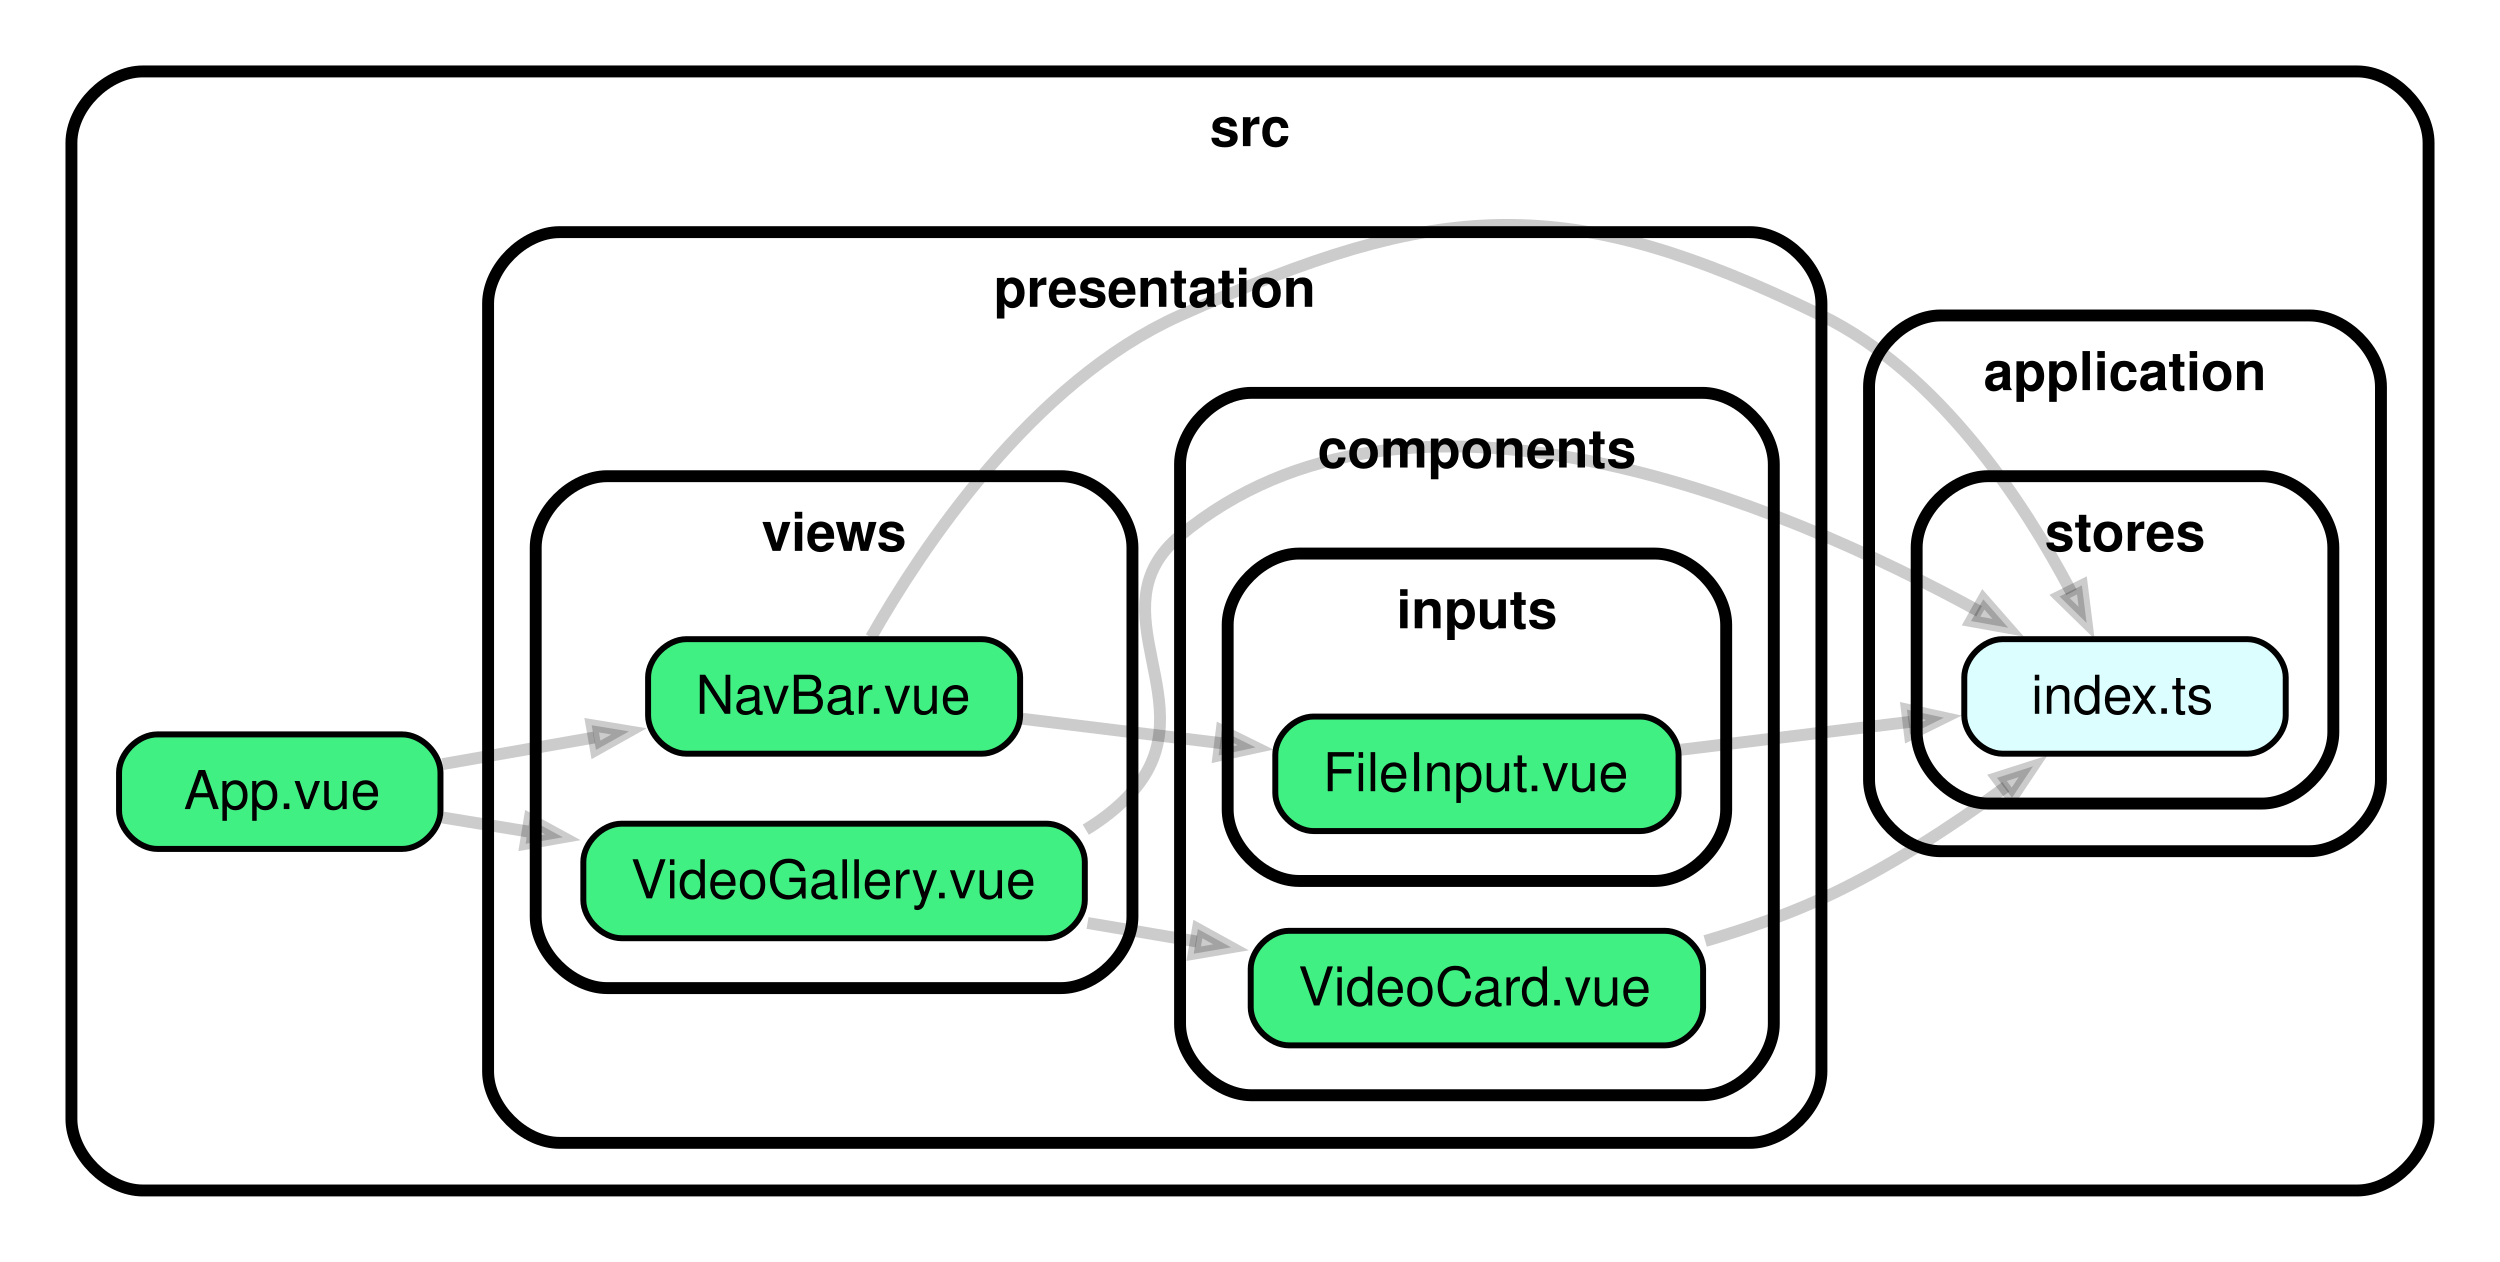
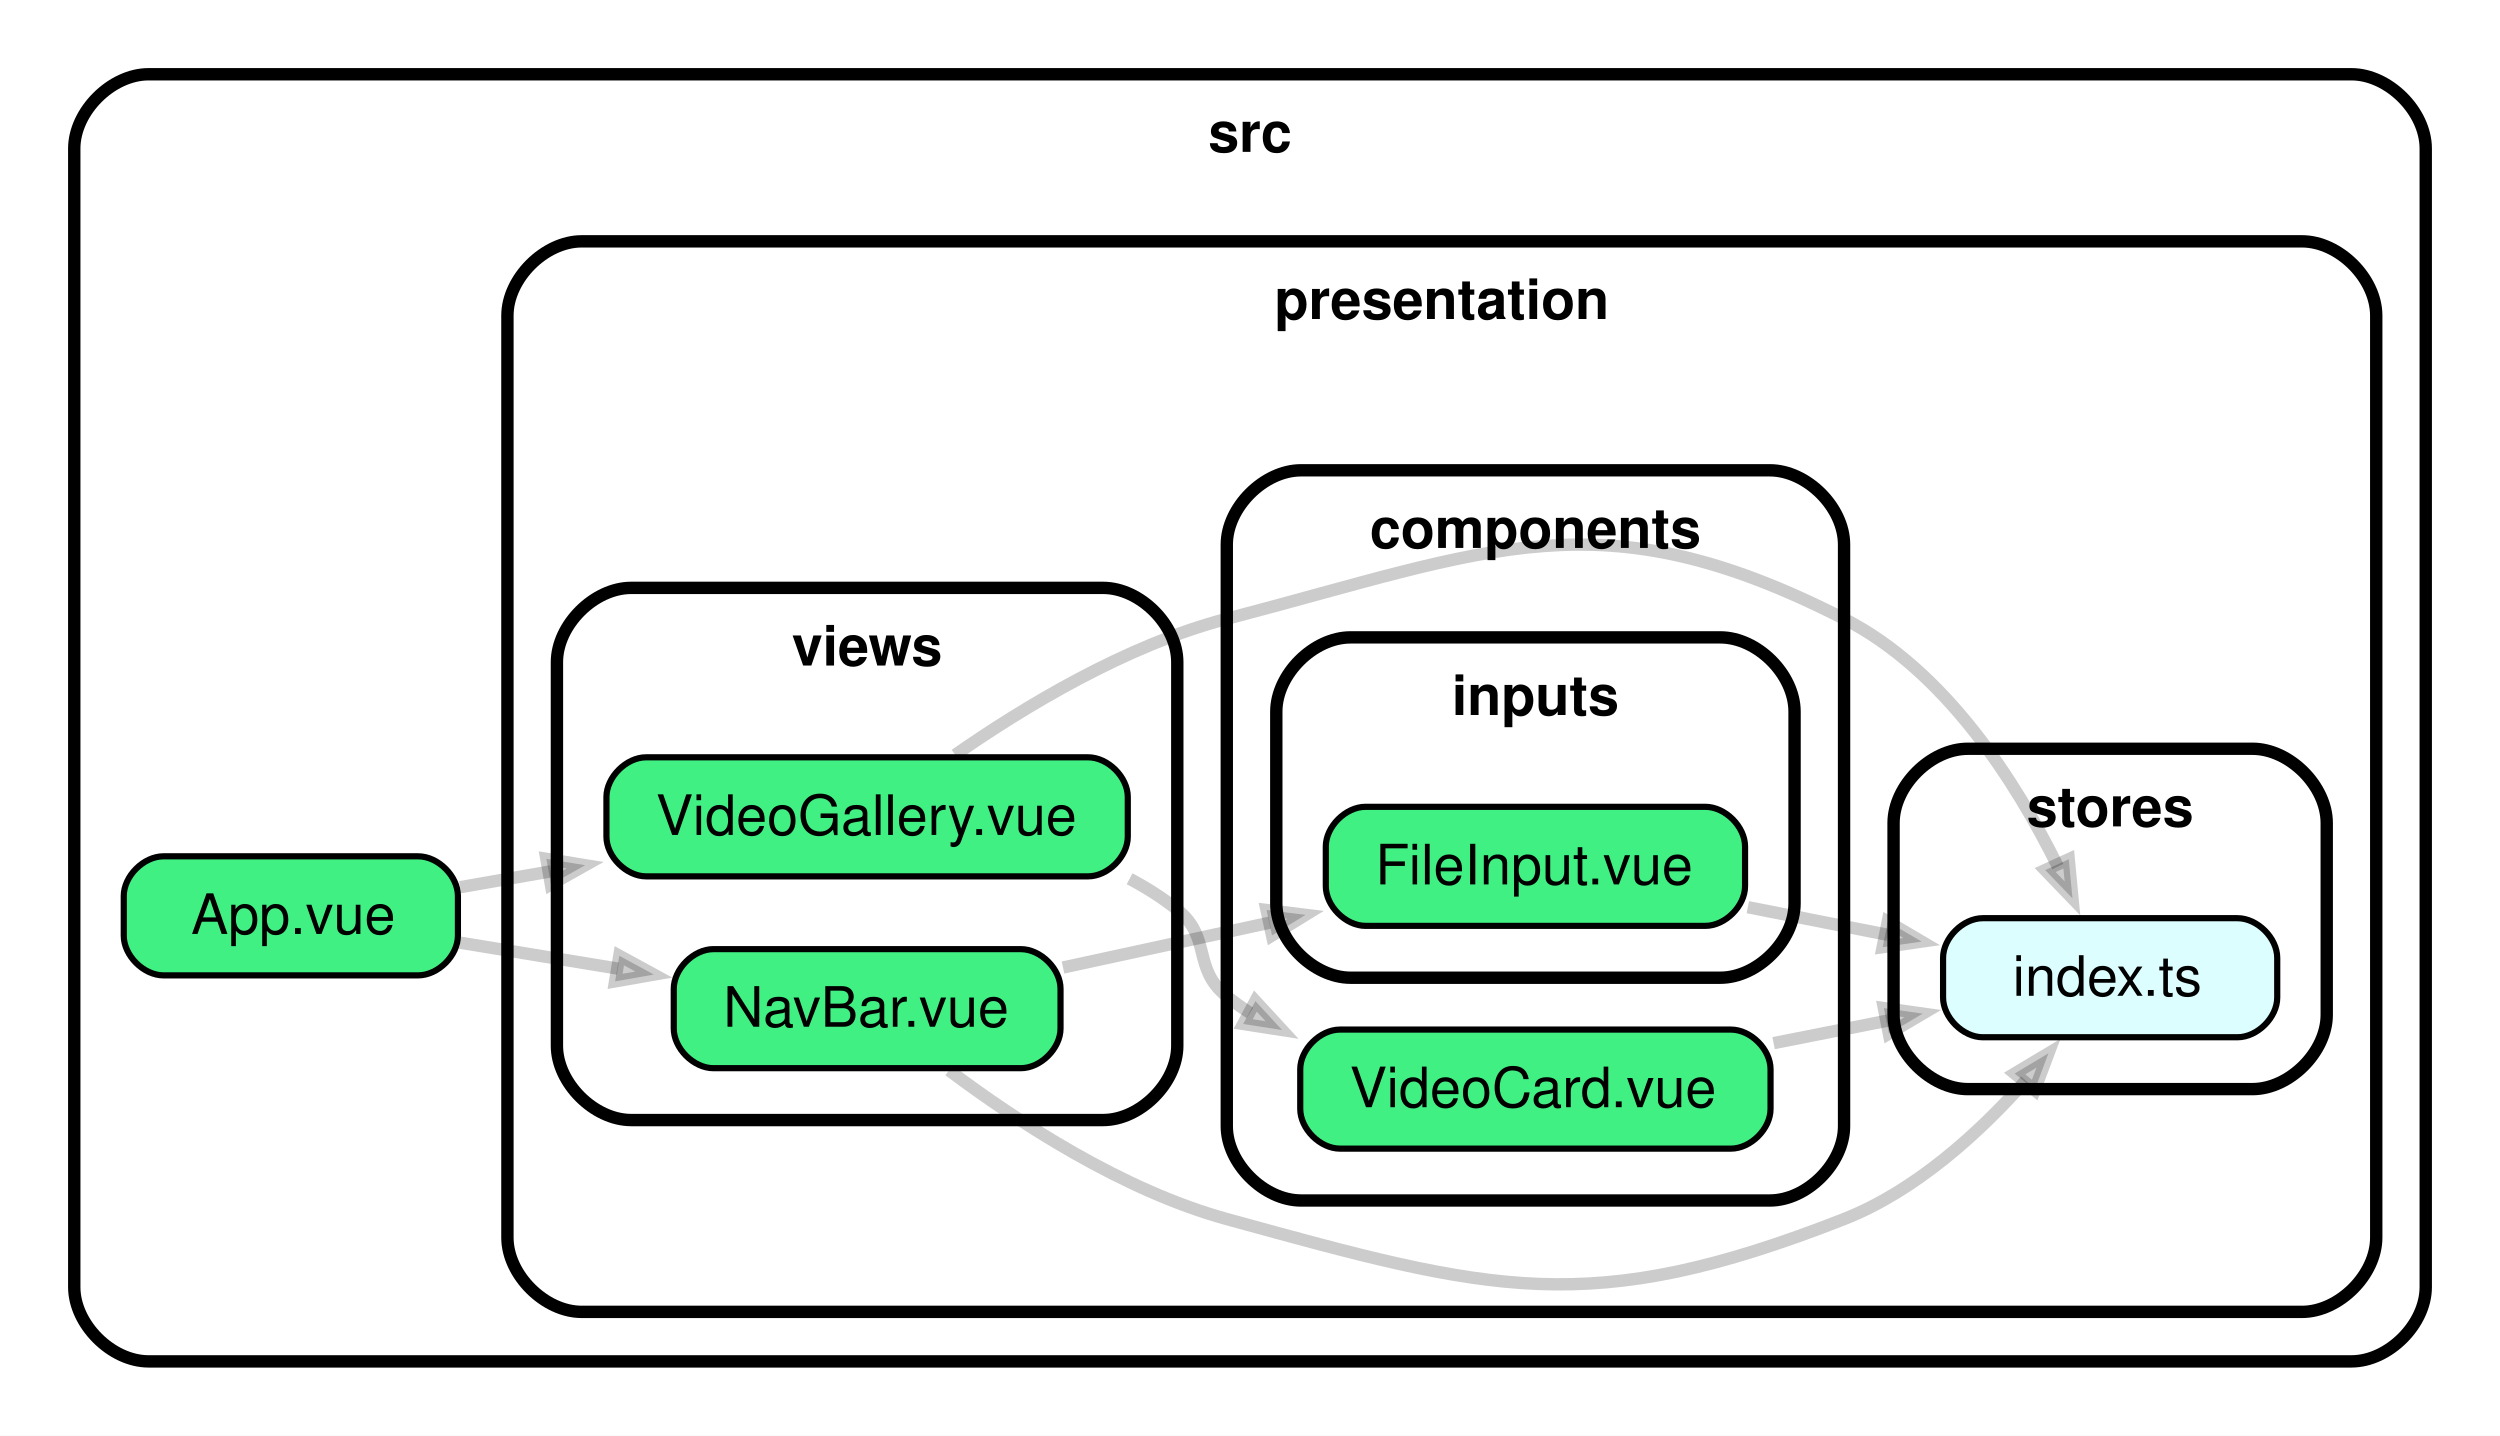
- <svg xmlns="http://www.w3.org/2000/svg" xmlns:xlink="http://www.w3.org/1999/xlink" width="420pt" height="212pt" viewBox="0.00 0.00 420.00 212.00">
-   <g id="graph0" class="graph" transform="scale(1 1) rotate(0) translate(4 208)">
-     <polygon fill="white" stroke="none" points="-4,4 -4,-208 416,-208 416,4 -4,4" />
+ <svg xmlns="http://www.w3.org/2000/svg" xmlns:xlink="http://www.w3.org/1999/xlink" width="404pt" height="232pt" viewBox="0.00 0.00 404.00 232.00">
+   <g id="graph0" class="graph" transform="scale(1 1) rotate(0) translate(4 228)">
+     <polygon fill="white" stroke="none" points="-4,4 -4,-228 400,-228 400,4 -4,4" />
    <g id="clust1" class="cluster">
-       <path fill="#ffffff" stroke="black" stroke-width="2" d="M20,-8C20,-8 392,-8 392,-8 398,-8 404,-14 404,-20 404,-20 404,-184 404,-184 404,-190 398,-196 392,-196 392,-196 20,-196 20,-196 14,-196 8,-190 8,-184 8,-184 8,-20 8,-20 8,-14 14,-8 20,-8" />
-       <text text-anchor="middle" x="206" y="-183.45" font-family="Helvetica,sans-Serif" font-weight="bold" font-size="9.00">src</text>
+       <path fill="#ffffff" stroke="black" stroke-width="2" d="M20,-8C20,-8 376,-8 376,-8 382,-8 388,-14 388,-20 388,-20 388,-204 388,-204 388,-210 382,-216 376,-216 376,-216 20,-216 20,-216 14,-216 8,-210 8,-204 8,-204 8,-20 8,-20 8,-14 14,-8 20,-8" />
+       <text text-anchor="middle" x="198" y="-203.45" font-family="Helvetica,sans-Serif" font-weight="bold" font-size="9.00">src</text>
    </g>
    <g id="clust2" class="cluster">
-       <path fill="#ffffff" stroke="black" stroke-width="2" d="M322,-65C322,-65 384,-65 384,-65 390,-65 396,-71 396,-77 396,-77 396,-143 396,-143 396,-149 390,-155 384,-155 384,-155 322,-155 322,-155 316,-155 310,-149 310,-143 310,-143 310,-77 310,-77 310,-71 316,-65 322,-65" />
-       <text text-anchor="middle" x="353" y="-142.45" font-family="Helvetica,sans-Serif" font-weight="bold" font-size="9.00">application</text>
+       <path fill="#ffffff" stroke="black" stroke-width="2" d="M90,-16C90,-16 368,-16 368,-16 374,-16 380,-22 380,-28 380,-28 380,-177 380,-177 380,-183 374,-189 368,-189 368,-189 90,-189 90,-189 84,-189 78,-183 78,-177 78,-177 78,-28 78,-28 78,-22 84,-16 90,-16" />
+       <text text-anchor="middle" x="229" y="-176.45" font-family="Helvetica,sans-Serif" font-weight="bold" font-size="9.00">presentation</text>
    </g>
    <g id="clust3" class="cluster">
-       <path fill="#ffffff" stroke="black" stroke-width="2" d="M330,-73C330,-73 376,-73 376,-73 382,-73 388,-79 388,-85 388,-85 388,-116 388,-116 388,-122 382,-128 376,-128 376,-128 330,-128 330,-128 324,-128 318,-122 318,-116 318,-116 318,-85 318,-85 318,-79 324,-73 330,-73" />
-       <text text-anchor="middle" x="353" y="-115.45" font-family="Helvetica,sans-Serif" font-weight="bold" font-size="9.00">stores</text>
+       <path fill="#ffffff" stroke="black" stroke-width="2" d="M206.25,-34C206.25,-34 282,-34 282,-34 288,-34 294,-40 294,-46 294,-46 294,-140 294,-140 294,-146 288,-152 282,-152 282,-152 206.25,-152 206.25,-152 200.25,-152 194.25,-146 194.25,-140 194.25,-140 194.25,-46 194.25,-46 194.25,-40 200.25,-34 206.25,-34" />
+       <text text-anchor="middle" x="244.12" y="-139.45" font-family="Helvetica,sans-Serif" font-weight="bold" font-size="9.00">components</text>
    </g>
    <g id="clust4" class="cluster">
-       <path fill="#ffffff" stroke="black" stroke-width="2" d="M90,-16C90,-16 290,-16 290,-16 296,-16 302,-22 302,-28 302,-28 302,-157 302,-157 302,-163 296,-169 290,-169 290,-169 90,-169 90,-169 84,-169 78,-163 78,-157 78,-157 78,-28 78,-28 78,-22 84,-16 90,-16" />
-       <text text-anchor="middle" x="190" y="-156.45" font-family="Helvetica,sans-Serif" font-weight="bold" font-size="9.00">presentation</text>
+       <path fill="#ffffff" stroke="black" stroke-width="2" d="M214.25,-70C214.25,-70 274,-70 274,-70 280,-70 286,-76 286,-82 286,-82 286,-113 286,-113 286,-119 280,-125 274,-125 274,-125 214.25,-125 214.25,-125 208.25,-125 202.25,-119 202.25,-113 202.25,-113 202.25,-82 202.25,-82 202.25,-76 208.25,-70 214.25,-70" />
+       <text text-anchor="middle" x="244.12" y="-112.45" font-family="Helvetica,sans-Serif" font-weight="bold" font-size="9.00">inputs</text>
+     </g>
+     <g id="clust6" class="cluster">
+       <path fill="#ffffff" stroke="black" stroke-width="2" d="M98,-47C98,-47 174.25,-47 174.25,-47 180.25,-47 186.25,-53 186.25,-59 186.25,-59 186.25,-121 186.25,-121 186.25,-127 180.25,-133 174.25,-133 174.25,-133 98,-133 98,-133 92,-133 86,-127 86,-121 86,-121 86,-59 86,-59 86,-53 92,-47 98,-47" />
+       <text text-anchor="middle" x="136.12" y="-120.45" font-family="Helvetica,sans-Serif" font-weight="bold" font-size="9.00">views</text>
    </g>
    <g id="clust5" class="cluster">
-       <path fill="#ffffff" stroke="black" stroke-width="2" d="M206.25,-24C206.25,-24 282,-24 282,-24 288,-24 294,-30 294,-36 294,-36 294,-130 294,-130 294,-136 288,-142 282,-142 282,-142 206.25,-142 206.25,-142 200.25,-142 194.25,-136 194.25,-130 194.25,-130 194.25,-36 194.25,-36 194.25,-30 200.25,-24 206.25,-24" />
-       <text text-anchor="middle" x="244.12" y="-129.45" font-family="Helvetica,sans-Serif" font-weight="bold" font-size="9.00">components</text>
-     </g>
-     <g id="clust6" class="cluster">
-       <path fill="#ffffff" stroke="black" stroke-width="2" d="M214.25,-60C214.25,-60 274,-60 274,-60 280,-60 286,-66 286,-72 286,-72 286,-103 286,-103 286,-109 280,-115 274,-115 274,-115 214.25,-115 214.25,-115 208.25,-115 202.25,-109 202.25,-103 202.25,-103 202.25,-72 202.25,-72 202.25,-66 208.25,-60 214.25,-60" />
-       <text text-anchor="middle" x="244.12" y="-102.45" font-family="Helvetica,sans-Serif" font-weight="bold" font-size="9.00">inputs</text>
-     </g>
-     <g id="clust7" class="cluster">
-       <path fill="#ffffff" stroke="black" stroke-width="2" d="M98,-42C98,-42 174.25,-42 174.25,-42 180.25,-42 186.25,-48 186.25,-54 186.25,-54 186.25,-116 186.25,-116 186.25,-122 180.25,-128 174.25,-128 174.25,-128 98,-128 98,-128 92,-128 86,-122 86,-116 86,-116 86,-54 86,-54 86,-48 92,-42 98,-42" />
-       <text text-anchor="middle" x="136.12" y="-115.45" font-family="Helvetica,sans-Serif" font-weight="bold" font-size="9.00">views</text>
+       <path fill="#ffffff" stroke="black" stroke-width="2" d="M314,-52C314,-52 360,-52 360,-52 366,-52 372,-58 372,-64 372,-64 372,-95 372,-95 372,-101 366,-107 360,-107 360,-107 314,-107 314,-107 308,-107 302,-101 302,-95 302,-95 302,-64 302,-64 302,-58 308,-52 314,-52" />
+       <text text-anchor="middle" x="337" y="-94.45" font-family="Helvetica,sans-Serif" font-weight="bold" font-size="9.00">stores</text>
    </g>
    <g id="node1" class="node">
      <g id="a_node1">
        <a xlink:href="src/App.vue" xlink:title="App.vue">
-           <path fill="#41f083" stroke="black" d="M63.58,-84.62C63.58,-84.62 22.42,-84.62 22.42,-84.62 19.21,-84.62 16,-81.42 16,-78.21 16,-78.21 16,-71.79 16,-71.79 16,-68.58 19.21,-65.38 22.42,-65.38 22.42,-65.38 63.58,-65.38 63.58,-65.38 66.79,-65.38 70,-68.58 70,-71.79 70,-71.79 70,-78.21 70,-78.21 70,-81.42 66.79,-84.62 63.58,-84.62" />
-           <text text-anchor="start" x="26.88" y="-72.08" font-family="Helvetica,sans-Serif" font-size="9.00">App.vue</text>
+           <path fill="#41f083" stroke="black" d="M63.58,-89.62C63.58,-89.62 22.42,-89.62 22.42,-89.62 19.21,-89.62 16,-86.42 16,-83.21 16,-83.21 16,-76.79 16,-76.79 16,-73.58 19.21,-70.38 22.42,-70.38 22.42,-70.38 63.58,-70.38 63.58,-70.38 66.79,-70.38 70,-73.58 70,-76.79 70,-76.79 70,-83.21 70,-83.21 70,-86.42 66.79,-89.62 63.58,-89.62" />
+           <text text-anchor="start" x="26.88" y="-77.08" font-family="Helvetica,sans-Serif" font-size="9.00">App.vue</text>
        </a>
      </g>
    </g>
    <g id="node2" class="node">
      <g id="a_node2">
        <a xlink:href="src/presentation/views/NavBar.vue" xlink:title="NavBar.vue">
-           <path fill="#41f083" stroke="black" d="M160.96,-100.62C160.96,-100.62 111.29,-100.62 111.29,-100.62 108.08,-100.62 104.88,-97.42 104.88,-94.21 104.88,-94.21 104.88,-87.79 104.88,-87.79 104.88,-84.58 108.08,-81.38 111.29,-81.38 111.29,-81.38 160.96,-81.38 160.96,-81.38 164.17,-81.38 167.38,-84.58 167.38,-87.79 167.38,-87.79 167.38,-94.21 167.38,-94.21 167.38,-97.42 164.17,-100.62 160.96,-100.62" />
-           <text text-anchor="start" x="112.88" y="-88.08" font-family="Helvetica,sans-Serif" font-size="9.00">NavBar.vue</text>
+           <path fill="#41f083" stroke="black" d="M160.96,-74.62C160.96,-74.62 111.29,-74.62 111.29,-74.62 108.08,-74.62 104.88,-71.42 104.88,-68.21 104.88,-68.21 104.88,-61.79 104.88,-61.79 104.88,-58.58 108.08,-55.38 111.29,-55.38 111.29,-55.38 160.96,-55.38 160.96,-55.38 164.17,-55.38 167.38,-58.58 167.38,-61.79 167.38,-61.79 167.38,-68.21 167.38,-68.21 167.38,-71.42 164.17,-74.62 160.96,-74.62" />
+           <text text-anchor="start" x="112.88" y="-62.08" font-family="Helvetica,sans-Serif" font-size="9.00">NavBar.vue</text>
        </a>
      </g>
    </g>
    <g id="edge1" class="edge">
-       <path fill="none" stroke="#000000" stroke-width="2" stroke-opacity="0.2" d="M70.36,-79.63C78.32,-81.03 87.23,-82.59 95.84,-84.1" />
-       <polygon fill="#000000" fill-opacity="0.2" stroke="#000000" stroke-width="2" stroke-opacity="0.2" points="95.4,-86.16 101.67,-85.13 96.12,-82.02 95.4,-86.16" />
+       <path fill="none" stroke="#000000" stroke-width="2" stroke-opacity="0.2" d="M70.36,-75.66C78.32,-74.35 87.23,-72.88 95.84,-71.47" />
+       <polygon fill="#000000" fill-opacity="0.2" stroke="#000000" stroke-width="2" stroke-opacity="0.2" points="96.08,-73.55 101.66,-70.51 95.4,-69.41 96.08,-73.55" />
    </g>
    <g id="node3" class="node">
      <g id="a_node3">
        <a xlink:href="src/presentation/views/VideoGallery.vue" xlink:title="VideoGallery.vue">
-           <path fill="#41f083" stroke="black" d="M171.83,-69.62C171.83,-69.62 100.42,-69.62 100.42,-69.62 97.21,-69.62 94,-66.42 94,-63.21 94,-63.21 94,-56.79 94,-56.79 94,-53.58 97.21,-50.38 100.42,-50.38 100.42,-50.38 171.83,-50.38 171.83,-50.38 175.04,-50.38 178.25,-53.58 178.25,-56.79 178.25,-56.79 178.25,-63.21 178.25,-63.21 178.25,-66.42 175.04,-69.62 171.83,-69.62" />
-           <text text-anchor="start" x="102" y="-57.08" font-family="Helvetica,sans-Serif" font-size="9.00">VideoGallery.vue</text>
+           <path fill="#41f083" stroke="black" d="M171.83,-105.62C171.83,-105.62 100.42,-105.62 100.42,-105.62 97.21,-105.62 94,-102.42 94,-99.21 94,-99.21 94,-92.79 94,-92.79 94,-89.58 97.21,-86.38 100.42,-86.38 100.42,-86.38 171.83,-86.38 171.83,-86.38 175.04,-86.38 178.25,-89.58 178.25,-92.79 178.25,-92.79 178.25,-99.21 178.25,-99.21 178.25,-102.42 175.04,-105.62 171.83,-105.62" />
+           <text text-anchor="start" x="102" y="-93.08" font-family="Helvetica,sans-Serif" font-size="9.00">VideoGallery.vue</text>
        </a>
      </g>
    </g>
    <g id="edge2" class="edge">
-       <path fill="none" stroke="#000000" stroke-width="2" stroke-opacity="0.2" d="M70.36,-70.66C74.89,-69.92 79.73,-69.12 84.66,-68.31" />
-       <polygon fill="#000000" fill-opacity="0.2" stroke="#000000" stroke-width="2" stroke-opacity="0.2" points="84.98,-70.38 90.56,-67.34 84.3,-66.24 84.98,-70.38" />
+       <path fill="none" stroke="#000000" stroke-width="2" stroke-opacity="0.2" d="M70.36,-84.63C75,-85.44 79.98,-86.32 85.03,-87.2" />
+       <polygon fill="#000000" fill-opacity="0.2" stroke="#000000" stroke-width="2" stroke-opacity="0.2" points="84.29,-89.21 90.57,-88.18 85.02,-85.07 84.29,-89.21" />
    </g>
-     <g id="node4" class="node">
-       <g id="a_node4">
-         <a xlink:href="src/application/stores/index.ts" xlink:title="index.ts">
-           <path fill="#ddfeff" stroke="black" d="M373.58,-100.62C373.58,-100.62 332.42,-100.62 332.42,-100.62 329.21,-100.62 326,-97.42 326,-94.21 326,-94.21 326,-87.79 326,-87.79 326,-84.58 329.21,-81.38 332.42,-81.38 332.42,-81.38 373.58,-81.38 373.58,-81.38 376.79,-81.38 380,-84.58 380,-87.79 380,-87.79 380,-94.21 380,-94.21 380,-97.42 376.79,-100.62 373.58,-100.62" />
-           <text text-anchor="start" x="337.25" y="-88.08" font-family="Helvetica,sans-Serif" font-size="9.00">index.ts</text>
+     <g id="node5" class="node">
+       <g id="a_node5">
+         <a xlink:href="src/presentation/stores/index.ts" xlink:title="index.ts">
+           <path fill="#ddfeff" stroke="black" d="M357.58,-79.62C357.58,-79.62 316.42,-79.62 316.42,-79.62 313.21,-79.62 310,-76.42 310,-73.21 310,-73.21 310,-66.79 310,-66.79 310,-63.58 313.21,-60.38 316.42,-60.38 316.42,-60.38 357.58,-60.38 357.58,-60.38 360.79,-60.38 364,-63.58 364,-66.79 364,-66.79 364,-73.21 364,-73.21 364,-76.42 360.79,-79.62 357.58,-79.62" />
+           <text text-anchor="start" x="321.25" y="-67.08" font-family="Helvetica,sans-Serif" font-size="9.00">index.ts</text>
+         </a>
+       </g>
+     </g>
+     <g id="edge6" class="edge">
+       <path fill="none" stroke="#000000" stroke-width="2" stroke-opacity="0.2" d="M149.37,-55.03C160.37,-46.77 177.34,-35.65 194.25,-31 237,-19.24 252.73,-14.8 294,-31 305.58,-35.55 315.86,-44.95 323.36,-53.39" />
+       <polygon fill="#000000" fill-opacity="0.2" stroke="#000000" stroke-width="2" stroke-opacity="0.2" points="321.57,-54.52 327.03,-57.79 324.8,-51.84 321.57,-54.52" />
+     </g>
+     <g id="node6" class="node">
+       <g id="a_node6">
+         <a xlink:href="src/presentation/components/inputs/FileInput.vue" xlink:title="FileInput.vue">
+           <path fill="#41f083" stroke="black" d="M271.58,-97.62C271.58,-97.62 216.67,-97.62 216.67,-97.62 213.46,-97.62 210.25,-94.42 210.25,-91.21 210.25,-91.21 210.25,-84.79 210.25,-84.79 210.25,-81.58 213.46,-78.38 216.67,-78.38 216.67,-78.38 271.58,-78.38 271.58,-78.38 274.79,-78.38 278,-81.58 278,-84.79 278,-84.79 278,-91.21 278,-91.21 278,-94.42 274.79,-97.62 271.58,-97.62" />
+           <text text-anchor="start" x="218.25" y="-85.08" font-family="Helvetica,sans-Serif" font-size="9.00">FileInput.vue</text>
        </a>
      </g>
    </g>
    <g id="edge5" class="edge">
-       <path fill="none" stroke="#000000" stroke-width="2" stroke-opacity="0.2" d="M142.34,-100.93C150.87,-115.94 169.38,-143.86 194.25,-155 237.96,-174.57 258.96,-175.99 302,-155 321.67,-145.4 335.87,-123.91 344,-108.48" />
-       <polygon fill="#000000" fill-opacity="0.2" stroke="#000000" stroke-width="2" stroke-opacity="0.2" points="345.76,-109.66 346.55,-103.35 342,-107.79 345.76,-109.66" />
+       <path fill="none" stroke="#000000" stroke-width="2" stroke-opacity="0.2" d="M167.78,-71.65C178.21,-73.91 190.04,-76.48 201.19,-78.9" />
+       <polygon fill="#000000" fill-opacity="0.2" stroke="#000000" stroke-width="2" stroke-opacity="0.2" points="200.67,-80.94 206.98,-80.16 201.56,-76.83 200.67,-80.94" />
    </g>
-     <g id="node6" class="node">
-       <g id="a_node6">
-         <a xlink:href="src/presentation/components/inputs/FileInput.vue" xlink:title="FileInput.vue">
-           <path fill="#41f083" stroke="black" d="M271.58,-87.62C271.58,-87.62 216.67,-87.62 216.67,-87.62 213.46,-87.62 210.25,-84.42 210.25,-81.21 210.25,-81.21 210.25,-74.79 210.25,-74.79 210.25,-71.58 213.46,-68.38 216.67,-68.38 216.67,-68.38 271.58,-68.38 271.58,-68.38 274.79,-68.38 278,-71.58 278,-74.79 278,-74.79 278,-81.21 278,-81.21 278,-84.42 274.79,-87.62 271.58,-87.62" />
-           <text text-anchor="start" x="218.25" y="-75.08" font-family="Helvetica,sans-Serif" font-size="9.00">FileInput.vue</text>
+     <g id="node4" class="node">
+       <g id="a_node4">
+         <a xlink:href="src/presentation/components/VideoCard.vue" xlink:title="VideoCard.vue">
+           <path fill="#41f083" stroke="black" d="M275.71,-61.62C275.71,-61.62 212.54,-61.62 212.54,-61.62 209.33,-61.62 206.12,-58.42 206.12,-55.21 206.12,-55.21 206.12,-48.79 206.12,-48.79 206.12,-45.58 209.33,-42.38 212.54,-42.38 212.54,-42.38 275.71,-42.38 275.71,-42.38 278.92,-42.38 282.12,-45.58 282.12,-48.79 282.12,-48.79 282.12,-55.21 282.12,-55.21 282.12,-58.42 278.92,-61.62 275.71,-61.62" />
+           <text text-anchor="start" x="214.12" y="-49.08" font-family="Helvetica,sans-Serif" font-size="9.00">VideoCard.vue</text>
        </a>
      </g>
    </g>
-     <g id="edge6" class="edge">
-       <path fill="none" stroke="#000000" stroke-width="2" stroke-opacity="0.2" d="M167.78,-87.24C178.21,-85.96 190.04,-84.51 201.19,-83.14" />
-       <polygon fill="#000000" fill-opacity="0.2" stroke="#000000" stroke-width="2" stroke-opacity="0.2" points="201.24,-85.25 206.94,-82.44 200.72,-81.08 201.24,-85.25" />
-     </g>
    <g id="edge7" class="edge">
-       <path fill="none" stroke="#000000" stroke-width="2" stroke-opacity="0.2" d="M178.41,-68.61C181.32,-70.37 183.99,-72.47 186.25,-75 199.2,-89.5 179.3,-105.58 194.25,-118 232.63,-149.9 294.8,-123.75 328.49,-105.3" />
-       <polygon fill="#000000" fill-opacity="0.2" stroke="#000000" stroke-width="2" stroke-opacity="0.2" points="329.19,-107.32 333.38,-102.54 327.13,-103.66 329.19,-107.32" />
-     </g>
-     <g id="node5" class="node">
-       <g id="a_node5">
-         <a xlink:href="src/presentation/components/VideoCard.vue" xlink:title="VideoCard.vue">
-           <path fill="#41f083" stroke="black" d="M275.71,-51.62C275.71,-51.62 212.54,-51.62 212.54,-51.62 209.33,-51.62 206.12,-48.42 206.12,-45.21 206.12,-45.21 206.12,-38.79 206.12,-38.79 206.12,-35.58 209.33,-32.38 212.54,-32.38 212.54,-32.38 275.71,-32.38 275.71,-32.38 278.92,-32.38 282.12,-35.58 282.12,-38.79 282.12,-38.79 282.12,-45.21 282.12,-45.21 282.12,-48.42 278.92,-51.62 275.71,-51.62" />
-           <text text-anchor="start" x="214.12" y="-39.08" font-family="Helvetica,sans-Serif" font-size="9.00">VideoCard.vue</text>
-         </a>
-       </g>
+       <path fill="none" stroke="#000000" stroke-width="2" stroke-opacity="0.2" d="M178.54,-85.99C181.27,-84.55 183.88,-82.89 186.25,-81 191.85,-76.53 188.65,-71.48 194.25,-67 195.44,-66.05 196.69,-65.15 197.99,-64.32" />
+       <polygon fill="#000000" fill-opacity="0.2" stroke="#000000" stroke-width="2" stroke-opacity="0.2" points="198.87,-66.23 203.18,-61.55 196.9,-62.52 198.87,-66.23" />
    </g>
    <g id="edge8" class="edge">
-       <path fill="none" stroke="#000000" stroke-width="2" stroke-opacity="0.2" d="M178.71,-52.94C184.72,-51.92 190.92,-50.86 197.01,-49.83" />
-       <polygon fill="#000000" fill-opacity="0.2" stroke="#000000" stroke-width="2" stroke-opacity="0.2" points="197.24,-51.92 202.81,-48.85 196.54,-47.78 197.24,-51.92" />
+       <path fill="none" stroke="#000000" stroke-width="2" stroke-opacity="0.2" d="M150.36,-106.01C161.42,-113.72 177.97,-123.75 194.25,-128 237.15,-139.2 254.51,-148.16 294,-128 310.32,-119.67 321.77,-101.7 328.55,-87.96" />
+       <polygon fill="#000000" fill-opacity="0.2" stroke="#000000" stroke-width="2" stroke-opacity="0.2" points="330.31,-89.15 330.91,-82.82 326.5,-87.4 330.31,-89.15" />
    </g>
    <g id="edge3" class="edge">
-       <path fill="none" stroke="#000000" stroke-width="2" stroke-opacity="0.2" d="M282.47,-49.91C289.12,-51.86 295.87,-54.21 302,-57 312.9,-61.96 324.01,-69.25 332.98,-75.81" />
-       <polygon fill="#000000" fill-opacity="0.2" stroke="#000000" stroke-width="2" stroke-opacity="0.2" points="331.49,-77.32 337.55,-79.26 334.02,-73.97 331.49,-77.32" />
+       <path fill="none" stroke="#000000" stroke-width="2" stroke-opacity="0.2" d="M282.61,-59.43C288.72,-60.64 295.03,-61.88 301.08,-63.08" />
+       <polygon fill="#000000" fill-opacity="0.2" stroke="#000000" stroke-width="2" stroke-opacity="0.2" points="300.43,-65.09 306.72,-64.2 301.24,-60.97 300.43,-65.09" />
    </g>
    <g id="edge4" class="edge">
-       <path fill="none" stroke="#000000" stroke-width="2" stroke-opacity="0.2" d="M278.36,-82.04C290.58,-83.53 304.47,-85.22 316.86,-86.73" />
-       <polygon fill="#000000" fill-opacity="0.2" stroke="#000000" stroke-width="2" stroke-opacity="0.2" points="316.36,-88.78 322.57,-87.42 316.87,-84.61 316.36,-88.78" />
+       <path fill="none" stroke="#000000" stroke-width="2" stroke-opacity="0.2" d="M278.45,-81.4C285.8,-79.94 293.61,-78.4 301.03,-76.93" />
+       <polygon fill="#000000" fill-opacity="0.2" stroke="#000000" stroke-width="2" stroke-opacity="0.2" points="301.06,-79.06 306.54,-75.84 300.24,-74.94 301.06,-79.06" />
    </g>
  </g>
</svg>
